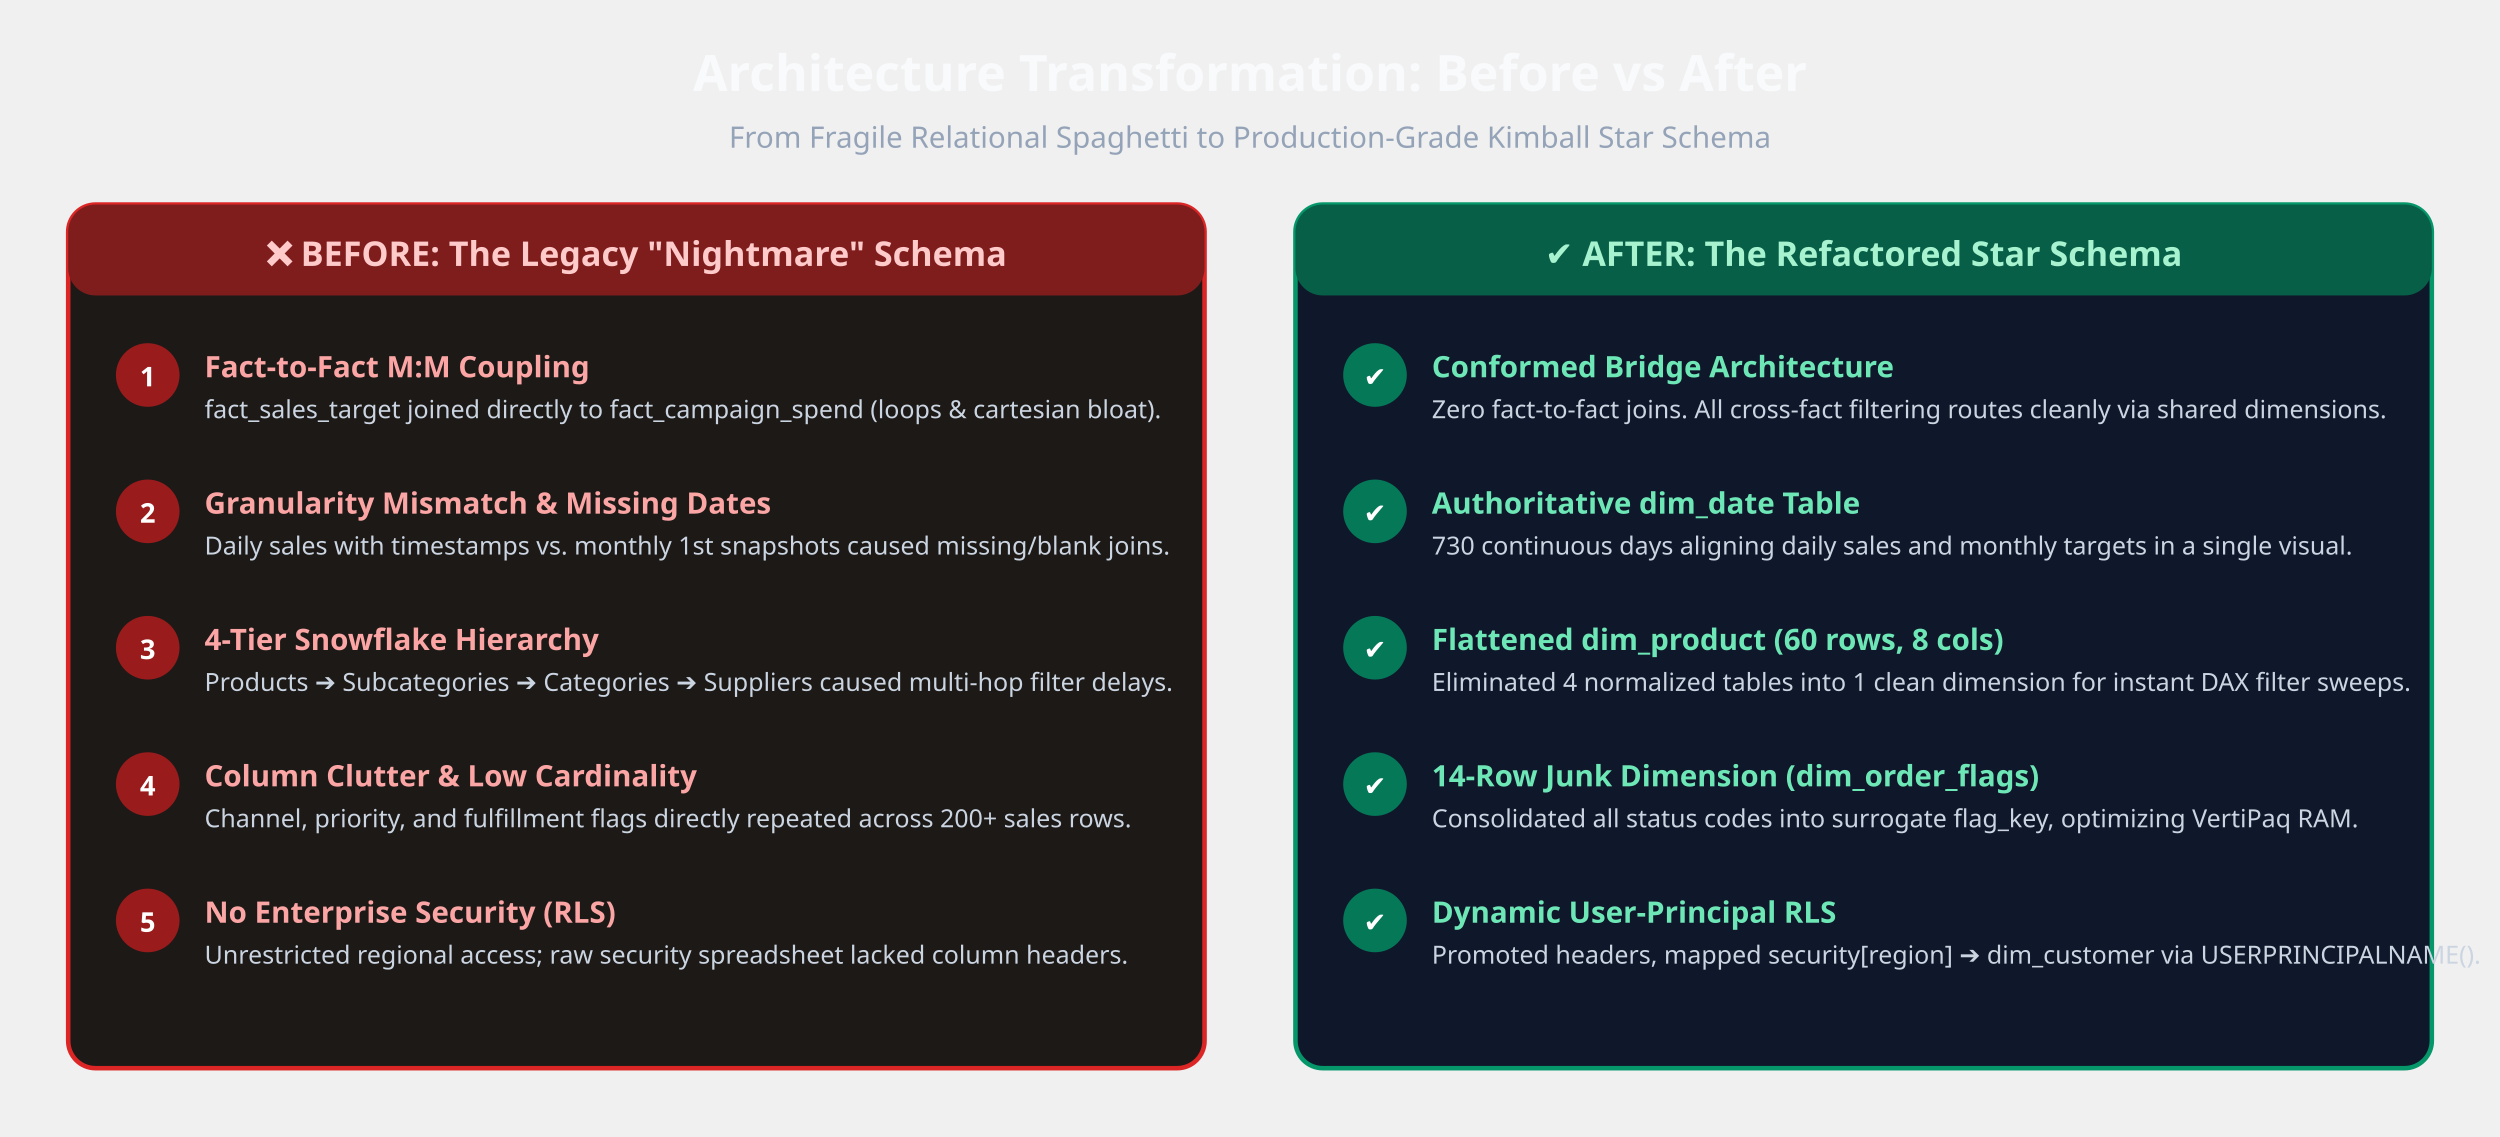
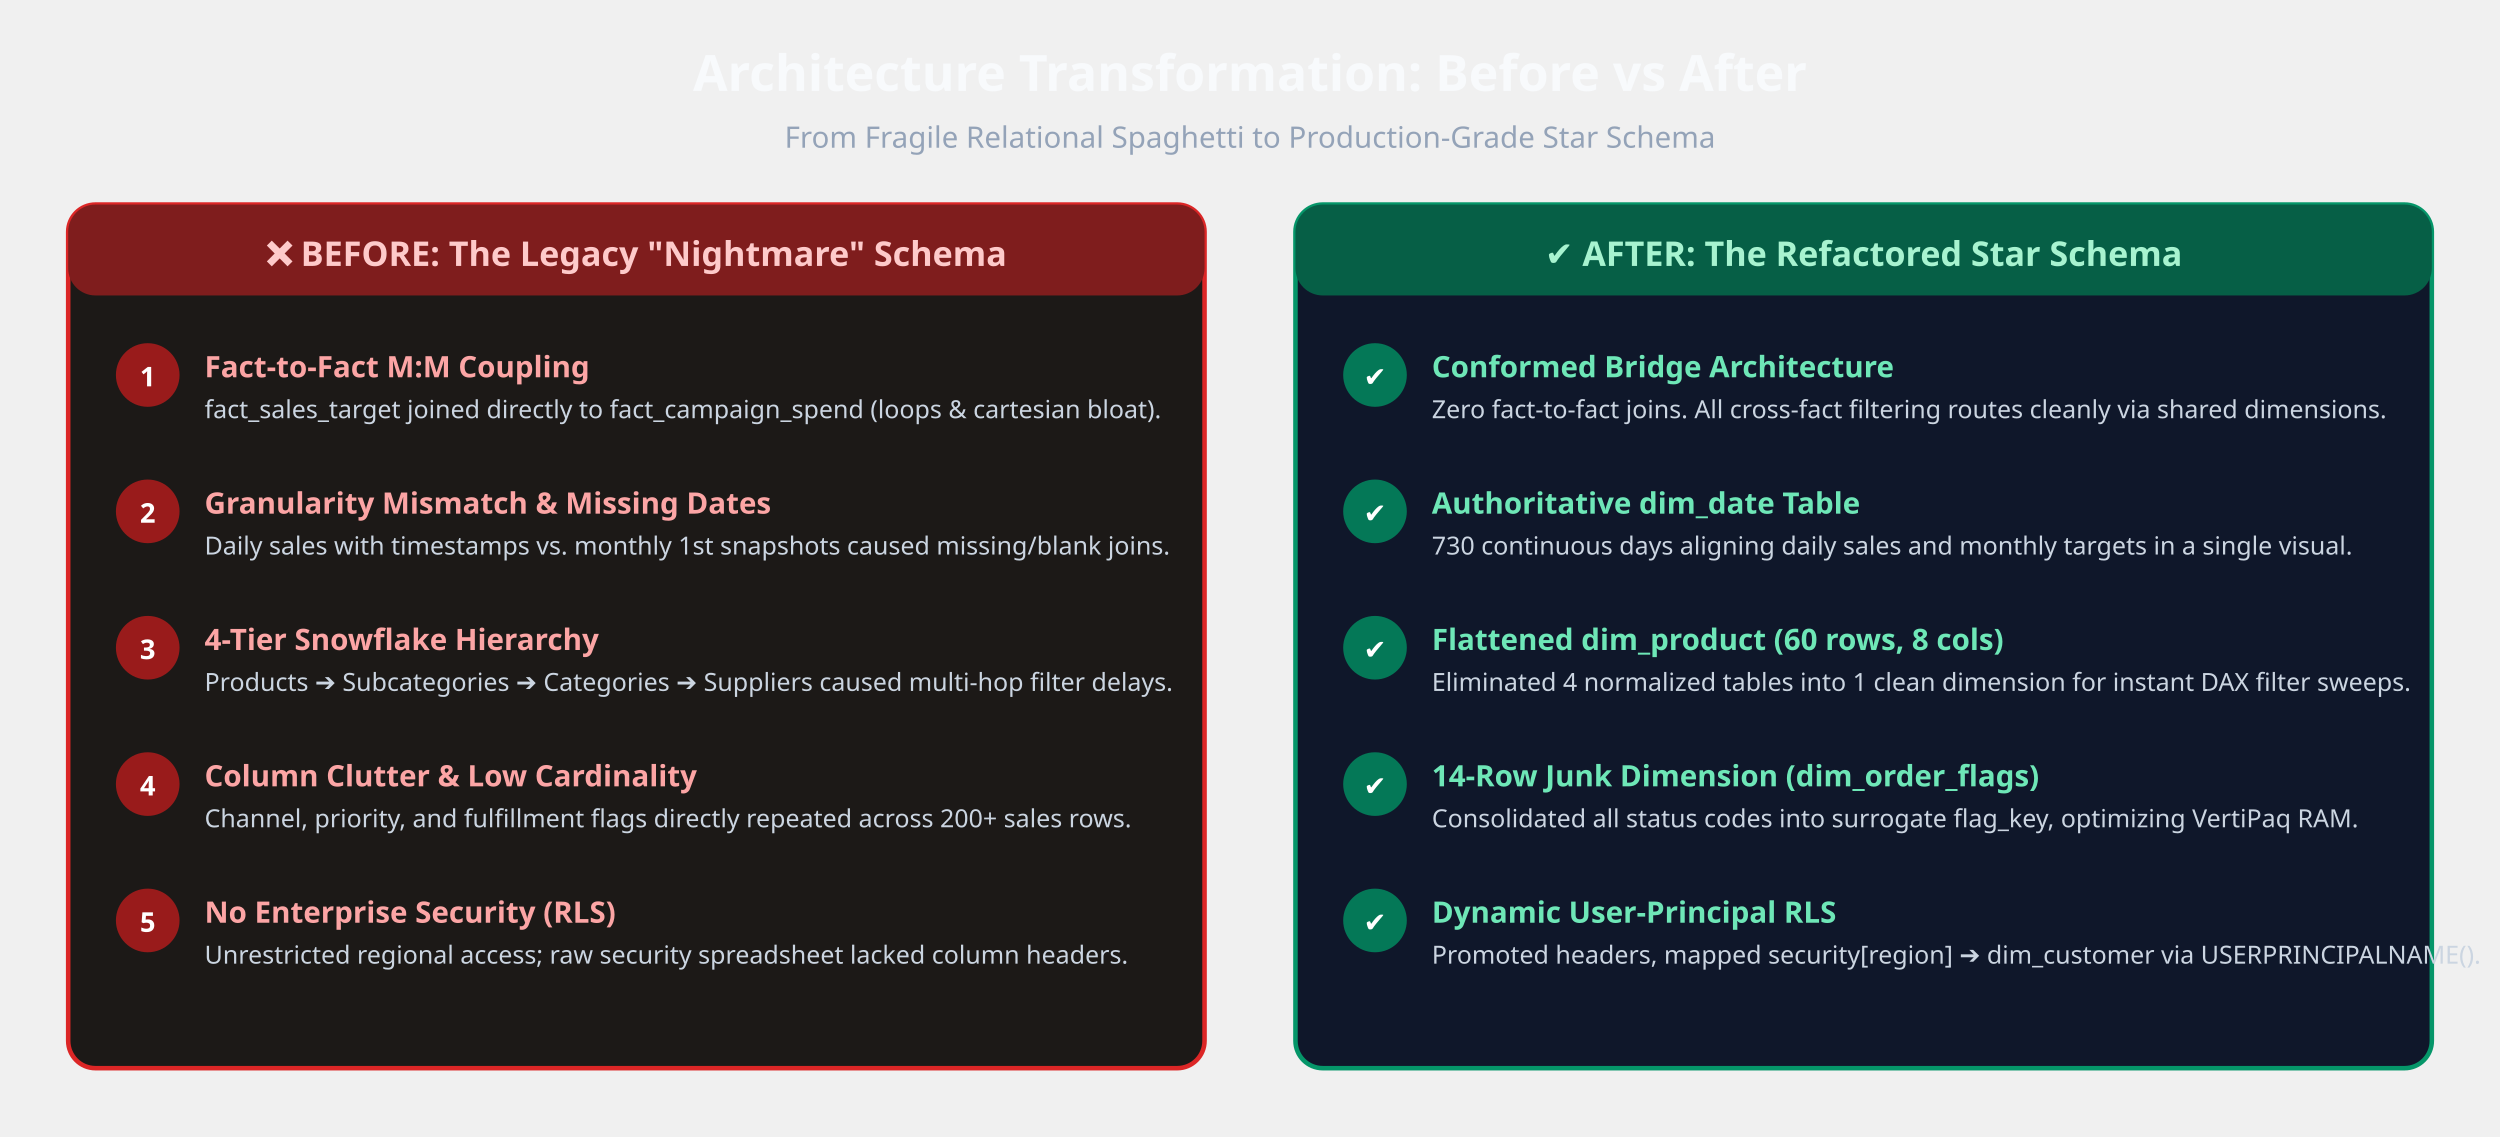
<svg xmlns="http://www.w3.org/2000/svg" viewBox="0 0 1100 500" width="100%" height="100%" style="background:#0f172a; font-family:'Segoe UI',system-ui,-apple-system,sans-serif;">
  <text x="550" y="40" text-anchor="middle" fill="#f8fafc" font-size="22" font-weight="700">Architecture Transformation: Before vs After</text>
-   <text x="550" y="65" text-anchor="middle" fill="#94a3b8" font-size="13">From Fragile Relational Spaghetti to Production-Grade Kimball Star Schema</text>
+   <text x="550" y="65" text-anchor="middle" fill="#94a3b8" font-size="13">From Fragile Relational Spaghetti to Production-Grade Star Schema</text>
  <rect x="30" y="90" width="500" height="380" rx="12" fill="#1c1917" stroke="#dc2626" stroke-width="2" />
  <rect x="30" y="90" width="500" height="40" rx="12" fill="#7f1d1d" />
  <text x="280" y="117" text-anchor="middle" fill="#fecaca" font-size="15" font-weight="700">❌ BEFORE: The Legacy "Nightmare" Schema</text>
  <g transform="translate(50, 150)">
    <circle cx="15" cy="15" r="14" fill="#991b1b" />
    <text x="15" y="20" text-anchor="middle" fill="#ffffff" font-size="12" font-weight="700">1</text>
    <text x="40" y="16" fill="#fca5a5" font-size="13" font-weight="700">Fact-to-Fact M:M Coupling</text>
    <text x="40" y="34" fill="#cbd5e1" font-size="11">fact_sales_target joined directly to fact_campaign_spend (loops &amp; cartesian bloat).</text>
    <circle cx="15" cy="75" r="14" fill="#991b1b" />
    <text x="15" y="80" text-anchor="middle" fill="#ffffff" font-size="12" font-weight="700">2</text>
    <text x="40" y="76" fill="#fca5a5" font-size="13" font-weight="700">Granularity Mismatch &amp; Missing Dates</text>
    <text x="40" y="94" fill="#cbd5e1" font-size="11">Daily sales with timestamps vs. monthly 1st snapshots caused missing/blank joins.</text>
    <circle cx="15" cy="135" r="14" fill="#991b1b" />
    <text x="15" y="140" text-anchor="middle" fill="#ffffff" font-size="12" font-weight="700">3</text>
    <text x="40" y="136" fill="#fca5a5" font-size="13" font-weight="700">4-Tier Snowflake Hierarchy</text>
    <text x="40" y="154" fill="#cbd5e1" font-size="11">Products ➔ Subcategories ➔ Categories ➔ Suppliers caused multi-hop filter delays.</text>
    <circle cx="15" cy="195" r="14" fill="#991b1b" />
    <text x="15" y="200" text-anchor="middle" fill="#ffffff" font-size="12" font-weight="700">4</text>
    <text x="40" y="196" fill="#fca5a5" font-size="13" font-weight="700">Column Clutter &amp; Low Cardinality</text>
    <text x="40" y="214" fill="#cbd5e1" font-size="11">Channel, priority, and fulfillment flags directly repeated across 200+ sales rows.</text>
    <circle cx="15" cy="255" r="14" fill="#991b1b" />
    <text x="15" y="260" text-anchor="middle" fill="#ffffff" font-size="12" font-weight="700">5</text>
    <text x="40" y="256" fill="#fca5a5" font-size="13" font-weight="700">No Enterprise Security (RLS)</text>
    <text x="40" y="274" fill="#cbd5e1" font-size="11">Unrestricted regional access; raw security spreadsheet lacked column headers.</text>
  </g>
  <rect x="570" y="90" width="500" height="380" rx="12" fill="#0f172a" stroke="#059669" stroke-width="2" />
  <rect x="570" y="90" width="500" height="40" rx="12" fill="#065f46" />
  <text x="820" y="117" text-anchor="middle" fill="#a7f3d0" font-size="15" font-weight="700">✔ AFTER: The Refactored Star Schema</text>
  <g transform="translate(590, 150)">
    <circle cx="15" cy="15" r="14" fill="#047857" />
    <text x="15" y="20" text-anchor="middle" fill="#ffffff" font-size="12" font-weight="700">✔</text>
    <text x="40" y="16" fill="#6ee7b7" font-size="13" font-weight="700">Conformed Bridge Architecture</text>
    <text x="40" y="34" fill="#cbd5e1" font-size="11">Zero fact-to-fact joins. All cross-fact filtering routes cleanly via shared dimensions.</text>
    <circle cx="15" cy="75" r="14" fill="#047857" />
    <text x="15" y="80" text-anchor="middle" fill="#ffffff" font-size="12" font-weight="700">✔</text>
    <text x="40" y="76" fill="#6ee7b7" font-size="13" font-weight="700">Authoritative dim_date Table</text>
    <text x="40" y="94" fill="#cbd5e1" font-size="11">730 continuous days aligning daily sales and monthly targets in a single visual.</text>
    <circle cx="15" cy="135" r="14" fill="#047857" />
    <text x="15" y="140" text-anchor="middle" fill="#ffffff" font-size="12" font-weight="700">✔</text>
    <text x="40" y="136" fill="#6ee7b7" font-size="13" font-weight="700">Flattened dim_product (60 rows, 8 cols)</text>
    <text x="40" y="154" fill="#cbd5e1" font-size="11">Eliminated 4 normalized tables into 1 clean dimension for instant DAX filter sweeps.</text>
    <circle cx="15" cy="195" r="14" fill="#047857" />
    <text x="15" y="200" text-anchor="middle" fill="#ffffff" font-size="12" font-weight="700">✔</text>
    <text x="40" y="196" fill="#6ee7b7" font-size="13" font-weight="700">14-Row Junk Dimension (dim_order_flags)</text>
    <text x="40" y="214" fill="#cbd5e1" font-size="11">Consolidated all status codes into surrogate flag_key, optimizing VertiPaq RAM.</text>
    <circle cx="15" cy="255" r="14" fill="#047857" />
    <text x="15" y="260" text-anchor="middle" fill="#ffffff" font-size="12" font-weight="700">✔</text>
    <text x="40" y="256" fill="#6ee7b7" font-size="13" font-weight="700">Dynamic User-Principal RLS</text>
    <text x="40" y="274" fill="#cbd5e1" font-size="11">Promoted headers, mapped security[region] ➔ dim_customer via USERPRINCIPALNAME().</text>
  </g>
</svg>
